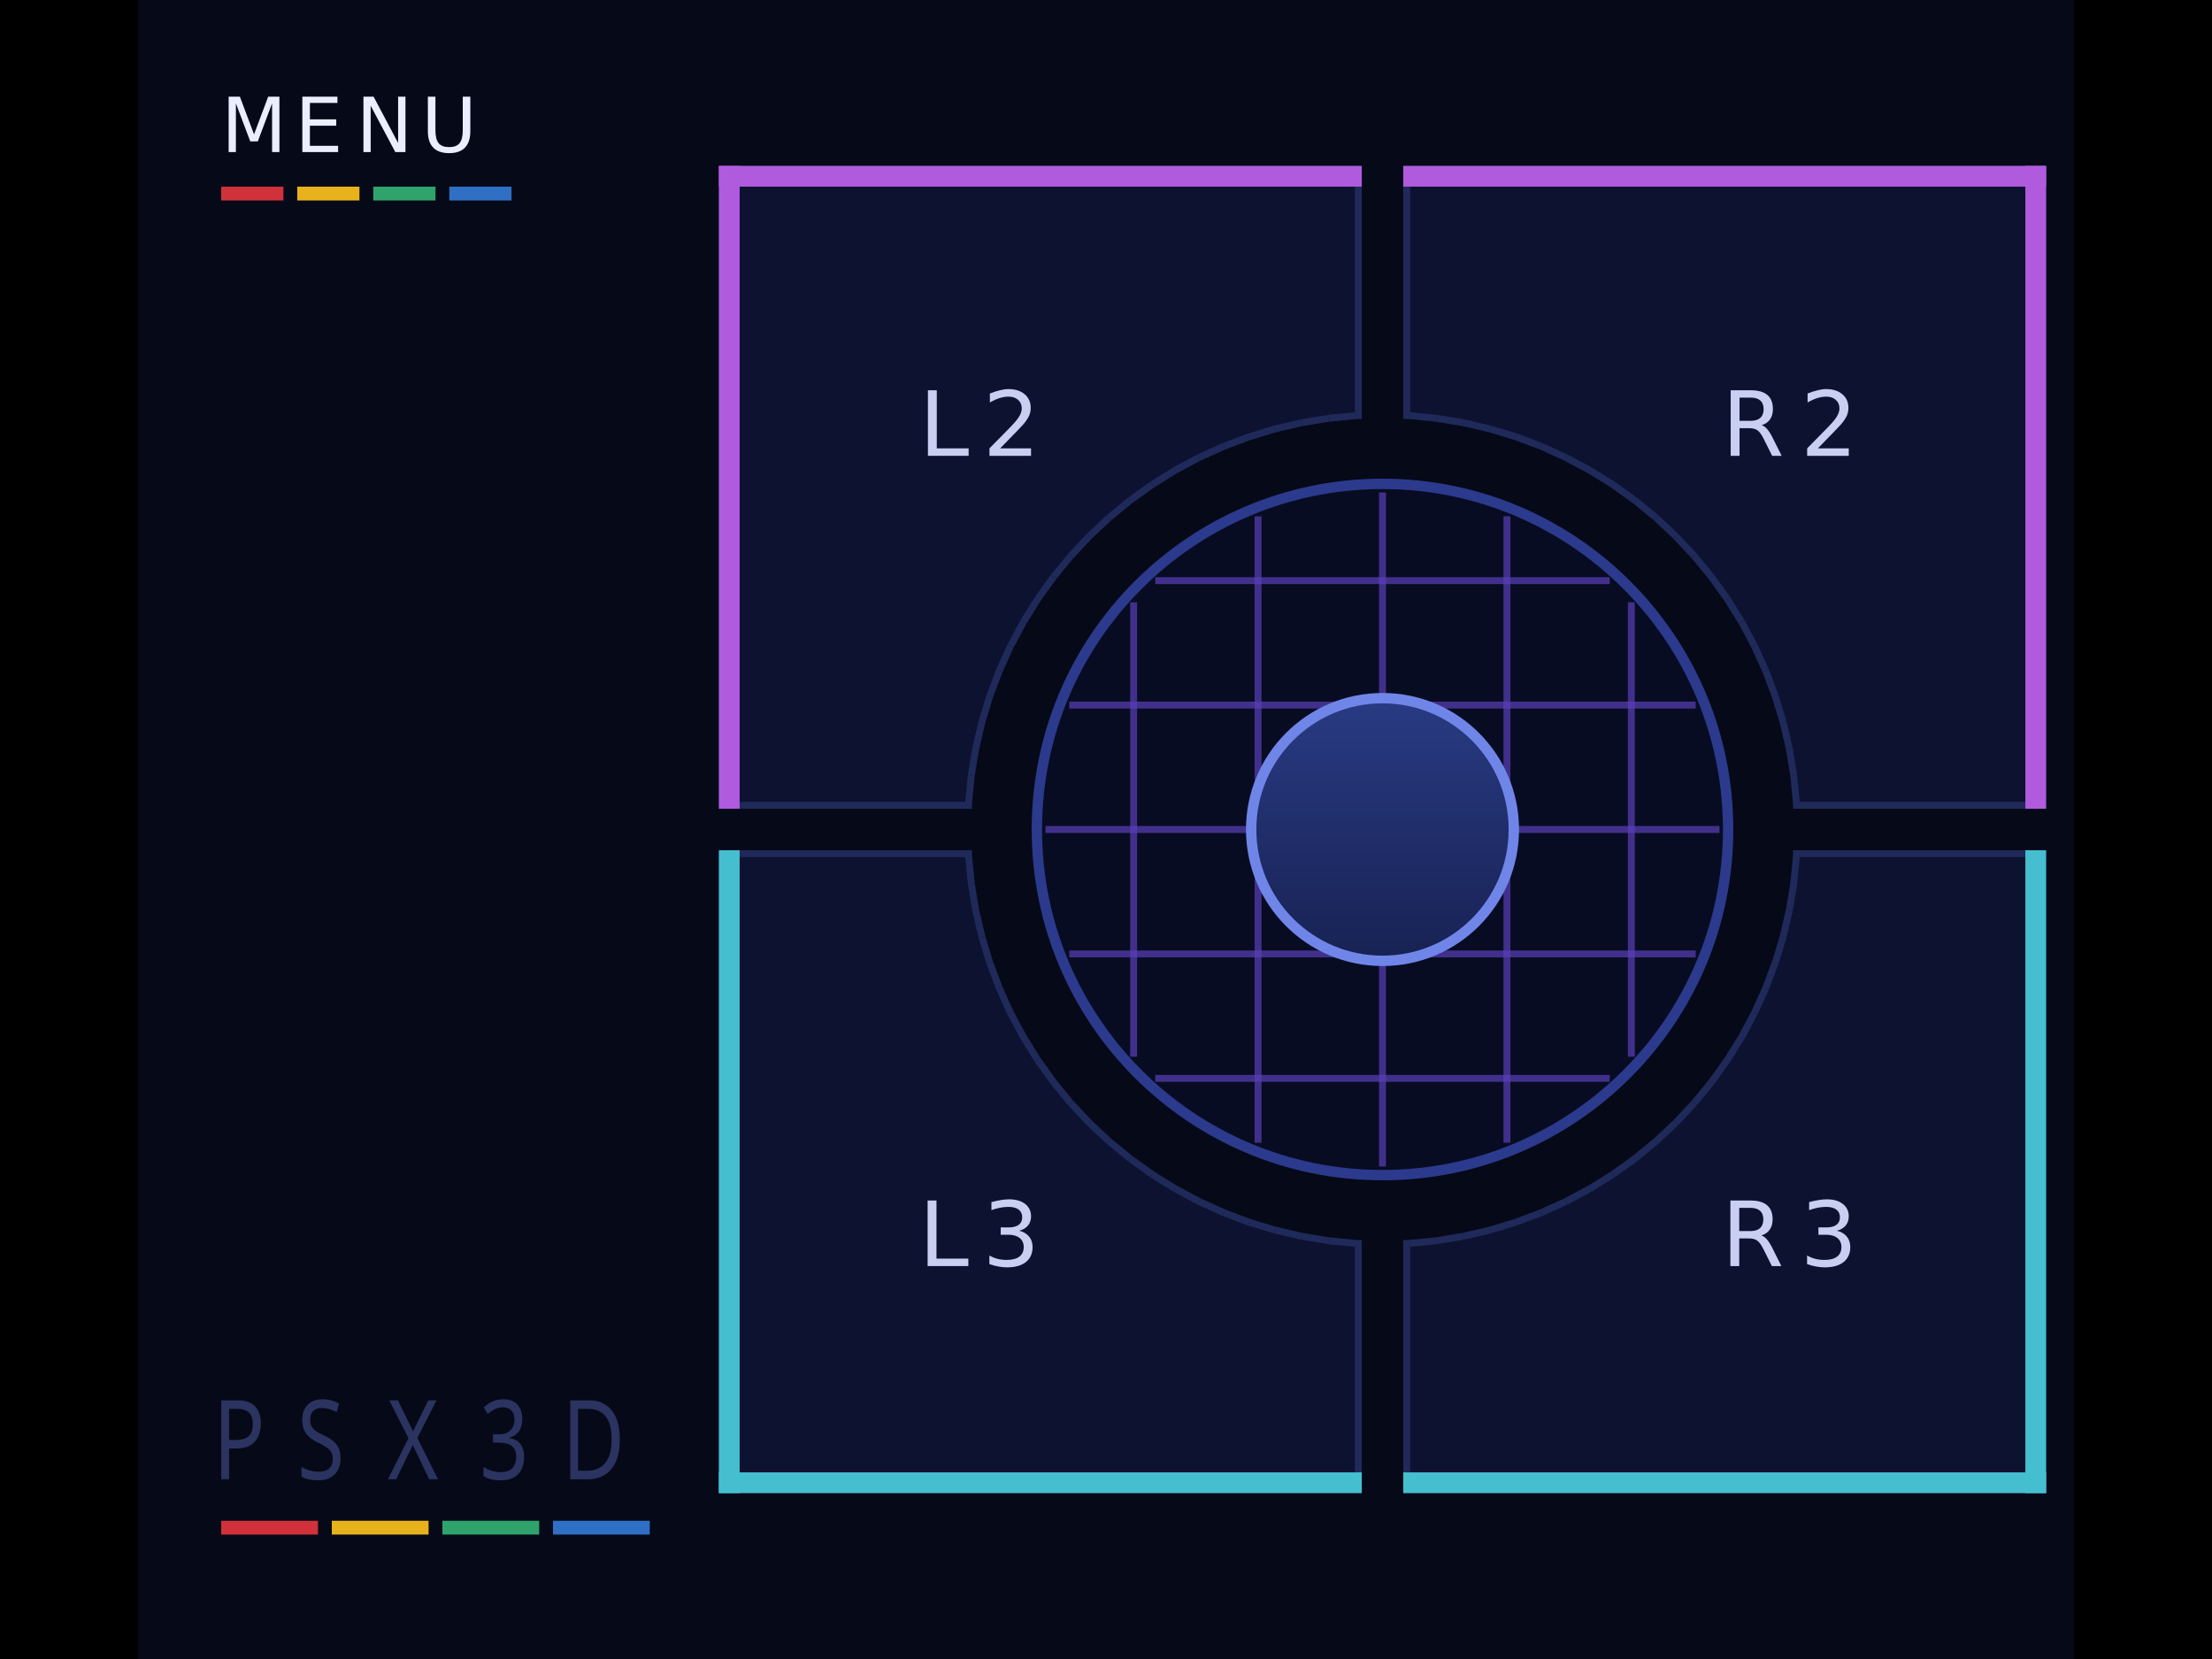
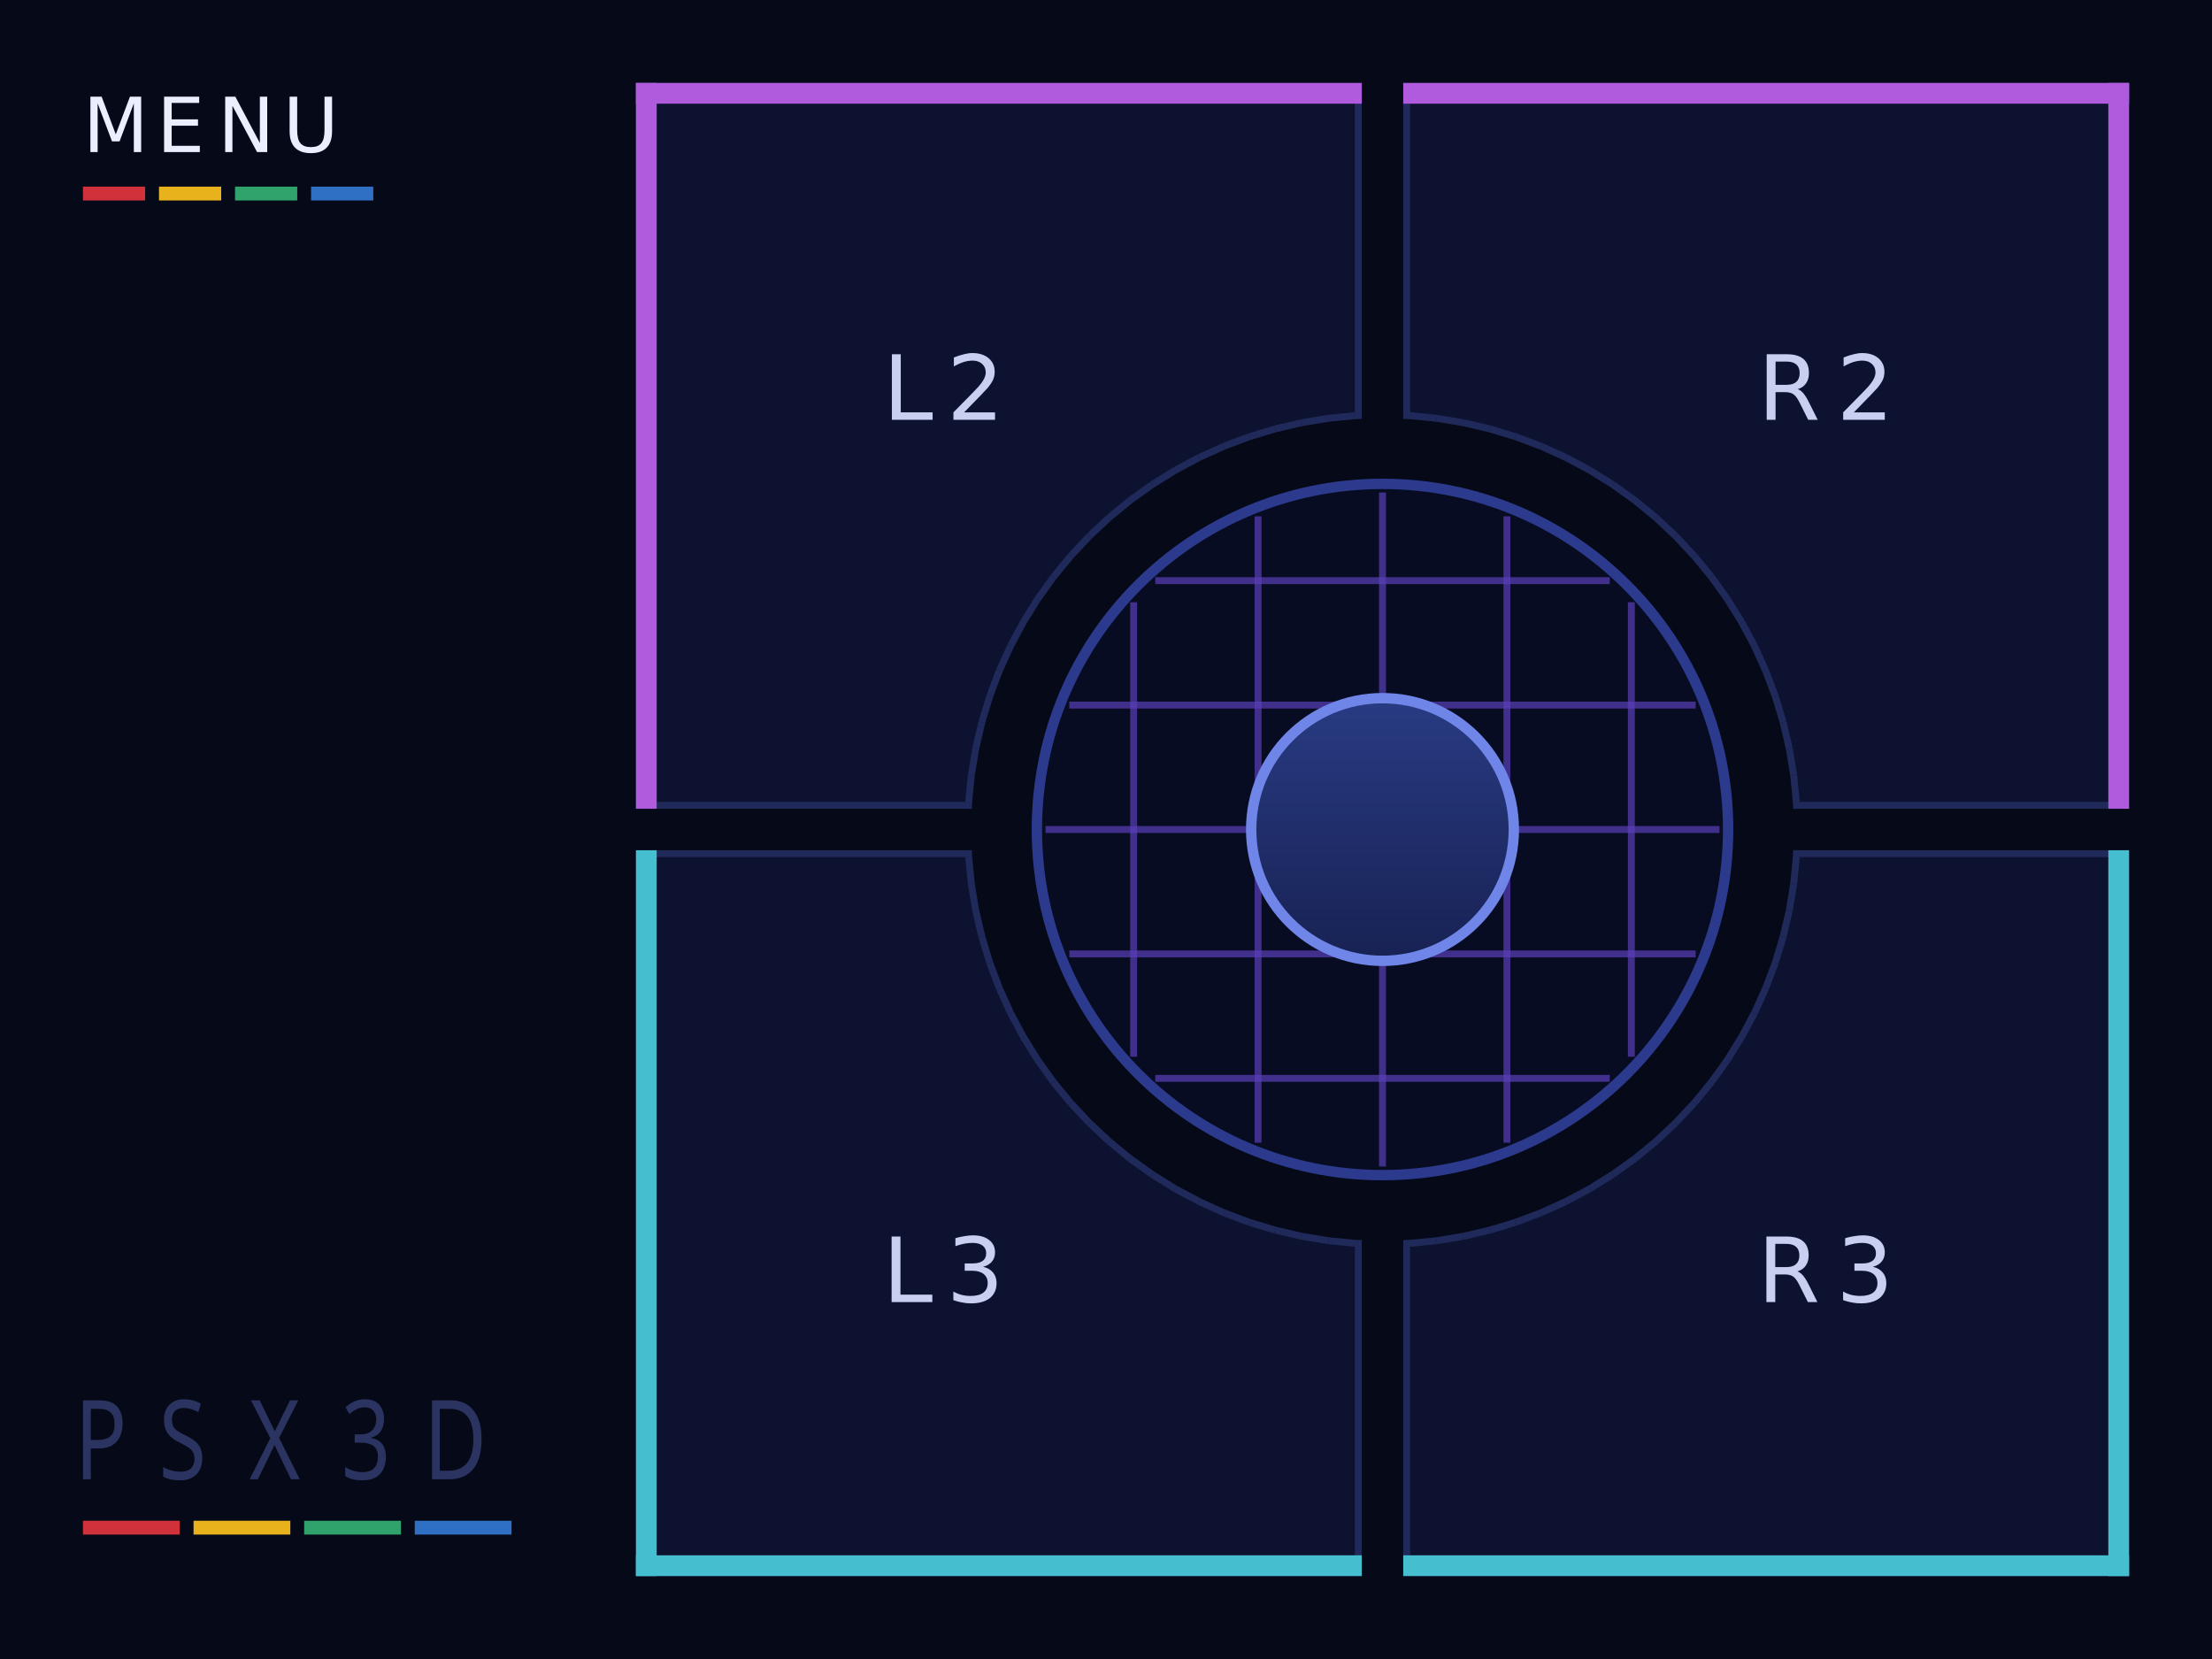
<svg xmlns="http://www.w3.org/2000/svg" width="640" height="480" viewBox="0 0 320 240">
  <rect width="320" height="240" fill="black" />
-   <rect x="20" y="0" width="280" height="240" fill="#060918" />
-   <text x="32" y="22" font-family="DejaVu Sans" font-size="11" transform="translate(32 0) scale(1 1) translate(-32 0)" fill="#ebeeff" text-anchor="start">M</text>
-   <text x="42.661" y="22" font-family="DejaVu Sans" font-size="11" transform="translate(42.6609 0) scale(1 1) translate(-42.6609 0)" fill="#ebeeff" text-anchor="start">E</text>
-   <text x="51.5" y="22" font-family="DejaVu Sans" font-size="11" transform="translate(51.5 0) scale(1 1) translate(-51.5 0)" fill="#ebeeff" text-anchor="start">N</text>
-   <text x="60.946" y="22" font-family="DejaVu Sans" font-size="11" transform="translate(60.9464 0) scale(1 1) translate(-60.9464 0)" fill="#ebeeff" text-anchor="start">U</text>
-   <rect x="32" y="27" width="9" height="2" fill="#d0313b" />
-   <rect x="32" y="220" width="14" height="2" fill="#d0313b" />
-   <rect x="43" y="27" width="9" height="2" fill="#e8b21c" />
-   <rect x="48" y="220" width="14" height="2" fill="#e8b21c" />
-   <rect x="54" y="27" width="9" height="2" fill="#2fa36b" />
-   <rect x="64" y="220" width="14" height="2" fill="#2fa36b" />
-   <rect x="65" y="27" width="9" height="2" fill="#2f6fc4" />
-   <rect x="80" y="220" width="14" height="2" fill="#2f6fc4" />
-   <text x="30.8" y="214" font-family="Michroma" font-size="16" transform="translate(30.7999 0) scale(0.782664 1) translate(-30.7999 0)" fill="#2b3360" text-anchor="start">P</text>
-   <text x="42.977" y="214" font-family="Michroma" font-size="16" transform="translate(42.9769 0) scale(0.782664 1) translate(-42.9769 0)" fill="#2b3360" text-anchor="start">S</text>
-   <text x="56.073" y="214" font-family="Michroma" font-size="16" transform="translate(56.0734 0) scale(0.782664 1) translate(-56.0734 0)" fill="#2b3360" text-anchor="start">X</text>
-   <text x="69.379" y="214" font-family="Michroma" font-size="16" transform="translate(69.3787 0) scale(0.782664 1) translate(-69.3787 0)" fill="#2b3360" text-anchor="start">3</text>
-   <text x="81.288" y="214" font-family="Michroma" font-size="16" transform="translate(81.2882 0) scale(0.782664 1) translate(-81.2882 0)" fill="#2b3360" text-anchor="start">D</text>
-   <rect x="104" y="24" width="93" height="93" fill="#1f2a5a" />
-   <rect x="105" y="25" width="91" height="91" fill="#0c1230" />
-   <rect x="104" y="24" width="93" height="3" fill="#b05ade" />
-   <rect x="104" y="24" width="3" height="93" fill="#b05ade" />
-   <text x="132.956" y="65.943" font-family="DejaVu Sans" font-size="13" transform="translate(132.956 0) scale(1 1) translate(-132.956 0)" fill="#c8cff0" text-anchor="start">L</text>
-   <text x="142.187" y="65.943" font-family="DejaVu Sans" font-size="13" transform="translate(142.187 0) scale(1 1) translate(-142.187 0)" fill="#c8cff0" text-anchor="start">2</text>
-   <rect x="203" y="24" width="93" height="93" fill="#1f2a5a" />
-   <rect x="204" y="25" width="91" height="91" fill="#0c1230" />
-   <rect x="203" y="24" width="93" height="3" fill="#b05ade" />
-   <rect x="293" y="24" width="3" height="93" fill="#b05ade" />
-   <text x="249.089" y="65.943" font-family="DejaVu Sans" font-size="13" transform="translate(249.089 0) scale(1 1) translate(-249.089 0)" fill="#c8cff0" text-anchor="start">R</text>
-   <text x="260.48" y="65.943" font-family="DejaVu Sans" font-size="13" transform="translate(260.48 0) scale(1 1) translate(-260.48 0)" fill="#c8cff0" text-anchor="start">2</text>
-   <rect x="104" y="123" width="93" height="93" fill="#1f2a5a" />
-   <rect x="105" y="124" width="91" height="91" fill="#0c1230" />
-   <rect x="104" y="213" width="93" height="3" fill="#45bfd0" />
-   <rect x="104" y="123" width="3" height="93" fill="#45bfd0" />
-   <text x="132.915" y="183.157" font-family="DejaVu Sans" font-size="13" transform="translate(132.915 0) scale(1 1) translate(-132.915 0)" fill="#c8cff0" text-anchor="start">L</text>
-   <text x="142.146" y="183.157" font-family="DejaVu Sans" font-size="13" transform="translate(142.146 0) scale(1 1) translate(-142.146 0)" fill="#c8cff0" text-anchor="start">3</text>
-   <rect x="203" y="123" width="93" height="93" fill="#1f2a5a" />
-   <rect x="204" y="124" width="91" height="91" fill="#0c1230" />
-   <rect x="203" y="213" width="93" height="3" fill="#45bfd0" />
-   <rect x="293" y="123" width="3" height="93" fill="#45bfd0" />
-   <text x="249.048" y="183.157" font-family="DejaVu Sans" font-size="13" transform="translate(249.048 0) scale(1 1) translate(-249.048 0)" fill="#c8cff0" text-anchor="start">R</text>
-   <text x="260.439" y="183.157" font-family="DejaVu Sans" font-size="13" transform="translate(260.439 0) scale(1 1) translate(-260.439 0)" fill="#c8cff0" text-anchor="start">3</text>
+   <rect x="0" y="0" width="320" height="240" fill="#060918" />
+   <text x="12" y="22" font-family="DejaVu Sans" font-size="11" transform="translate(12 0) scale(1 1) translate(-12 0)" fill="#ebeeff" text-anchor="start">M</text>
+   <text x="22.661" y="22" font-family="DejaVu Sans" font-size="11" transform="translate(22.6609 0) scale(1 1) translate(-22.6609 0)" fill="#ebeeff" text-anchor="start">E</text>
+   <text x="31.5" y="22" font-family="DejaVu Sans" font-size="11" transform="translate(31.5 0) scale(1 1) translate(-31.5 0)" fill="#ebeeff" text-anchor="start">N</text>
+   <text x="40.946" y="22" font-family="DejaVu Sans" font-size="11" transform="translate(40.9464 0) scale(1 1) translate(-40.9464 0)" fill="#ebeeff" text-anchor="start">U</text>
+   <rect x="12" y="27" width="9" height="2" fill="#d0313b" />
+   <rect x="12" y="220" width="14" height="2" fill="#d0313b" />
+   <rect x="23" y="27" width="9" height="2" fill="#e8b21c" />
+   <rect x="28" y="220" width="14" height="2" fill="#e8b21c" />
+   <rect x="34" y="27" width="9" height="2" fill="#2fa36b" />
+   <rect x="44" y="220" width="14" height="2" fill="#2fa36b" />
+   <rect x="45" y="27" width="9" height="2" fill="#2f6fc4" />
+   <rect x="60" y="220" width="14" height="2" fill="#2f6fc4" />
+   <text x="10.8" y="214" font-family="Michroma" font-size="16" transform="translate(10.7999 0) scale(0.782664 1) translate(-10.7999 0)" fill="#2b3360" text-anchor="start">P</text>
+   <text x="22.977" y="214" font-family="Michroma" font-size="16" transform="translate(22.9769 0) scale(0.782664 1) translate(-22.9769 0)" fill="#2b3360" text-anchor="start">S</text>
+   <text x="36.073" y="214" font-family="Michroma" font-size="16" transform="translate(36.0734 0) scale(0.782664 1) translate(-36.0734 0)" fill="#2b3360" text-anchor="start">X</text>
+   <text x="49.379" y="214" font-family="Michroma" font-size="16" transform="translate(49.3787 0) scale(0.782664 1) translate(-49.3787 0)" fill="#2b3360" text-anchor="start">3</text>
+   <text x="61.288" y="214" font-family="Michroma" font-size="16" transform="translate(61.2882 0) scale(0.782664 1) translate(-61.2882 0)" fill="#2b3360" text-anchor="start">D</text>
+   <rect x="92" y="12" width="105" height="105" fill="#1f2a5a" />
+   <rect x="93" y="13" width="103" height="103" fill="#0c1230" />
+   <rect x="92" y="12" width="105" height="3" fill="#b05ade" />
+   <rect x="92" y="12" width="3" height="105" fill="#b05ade" />
+   <text x="127.745" y="60.732" font-family="DejaVu Sans" font-size="13" transform="translate(127.745 0) scale(1 1) translate(-127.745 0)" fill="#c8cff0" text-anchor="start">L</text>
+   <text x="136.976" y="60.732" font-family="DejaVu Sans" font-size="13" transform="translate(136.976 0) scale(1 1) translate(-136.976 0)" fill="#c8cff0" text-anchor="start">2</text>
+   <rect x="203" y="12" width="105" height="105" fill="#1f2a5a" />
+   <rect x="204" y="13" width="103" height="103" fill="#0c1230" />
+   <rect x="203" y="12" width="105" height="3" fill="#b05ade" />
+   <rect x="305" y="12" width="3" height="105" fill="#b05ade" />
+   <text x="254.3" y="60.732" font-family="DejaVu Sans" font-size="13" transform="translate(254.3 0) scale(1 1) translate(-254.3 0)" fill="#c8cff0" text-anchor="start">R</text>
+   <text x="265.691" y="60.732" font-family="DejaVu Sans" font-size="13" transform="translate(265.691 0) scale(1 1) translate(-265.691 0)" fill="#c8cff0" text-anchor="start">2</text>
+   <rect x="92" y="123" width="105" height="105" fill="#1f2a5a" />
+   <rect x="93" y="124" width="103" height="103" fill="#0c1230" />
+   <rect x="92" y="225" width="105" height="3" fill="#45bfd0" />
+   <rect x="92" y="123" width="3" height="105" fill="#45bfd0" />
+   <text x="127.704" y="188.368" font-family="DejaVu Sans" font-size="13" transform="translate(127.704 0) scale(1 1) translate(-127.704 0)" fill="#c8cff0" text-anchor="start">L</text>
+   <text x="136.935" y="188.368" font-family="DejaVu Sans" font-size="13" transform="translate(136.935 0) scale(1 1) translate(-136.935 0)" fill="#c8cff0" text-anchor="start">3</text>
+   <rect x="203" y="123" width="105" height="105" fill="#1f2a5a" />
+   <rect x="204" y="124" width="103" height="103" fill="#0c1230" />
+   <rect x="203" y="225" width="105" height="3" fill="#45bfd0" />
+   <rect x="305" y="123" width="3" height="105" fill="#45bfd0" />
+   <text x="254.259" y="188.368" font-family="DejaVu Sans" font-size="13" transform="translate(254.259 0) scale(1 1) translate(-254.259 0)" fill="#c8cff0" text-anchor="start">R</text>
+   <text x="265.65" y="188.368" font-family="DejaVu Sans" font-size="13" transform="translate(265.65 0) scale(1 1) translate(-265.65 0)" fill="#c8cff0" text-anchor="start">3</text>
  <circle cx="200" cy="120" r="60" fill="#060918" />
  <path opacity="1" d="M 140.098 117 L 140.128 116.076" stroke="#1f2a5a" stroke-width="1" />
  <path opacity="1" d="M 140.128 116.076 L 140.513 112.168" stroke="#1f2a5a" stroke-width="1" />
  <path opacity="1" d="M 140.513 112.168 L 141.153 108.295" stroke="#1f2a5a" stroke-width="1" />
  <path opacity="1" d="M 141.153 108.295 L 142.044 104.471" stroke="#1f2a5a" stroke-width="1" />
  <path opacity="1" d="M 142.044 104.471 L 143.184 100.714" stroke="#1f2a5a" stroke-width="1" />
  <path opacity="1" d="M 143.184 100.714 L 144.567 97.039" stroke="#1f2a5a" stroke-width="1" />
  <path opacity="1" d="M 144.567 97.039 L 146.188 93.463" stroke="#1f2a5a" stroke-width="1" />
  <path opacity="1" d="M 146.188 93.463 L 148.038 90" stroke="#1f2a5a" stroke-width="1" />
  <path opacity="1" d="M 148.038 90 L 150.112 86.666" stroke="#1f2a5a" stroke-width="1" />
  <path opacity="1" d="M 150.112 86.666 L 152.399 83.474" stroke="#1f2a5a" stroke-width="1" />
  <path opacity="1" d="M 152.399 83.474 L 154.89 80.439" stroke="#1f2a5a" stroke-width="1" />
  <path opacity="1" d="M 154.89 80.439 L 157.574 77.574" stroke="#1f2a5a" stroke-width="1" />
  <path opacity="1" d="M 157.574 77.574 L 160.439 74.89" stroke="#1f2a5a" stroke-width="1" />
  <path opacity="1" d="M 160.439 74.89 L 163.474 72.399" stroke="#1f2a5a" stroke-width="1" />
  <path opacity="1" d="M 163.474 72.399 L 166.666 70.112" stroke="#1f2a5a" stroke-width="1" />
  <path opacity="1" d="M 166.666 70.112 L 170 68.038" stroke="#1f2a5a" stroke-width="1" />
  <path opacity="1" d="M 170 68.038 L 173.463 66.188" stroke="#1f2a5a" stroke-width="1" />
  <path opacity="1" d="M 173.463 66.188 L 177.039 64.567" stroke="#1f2a5a" stroke-width="1" />
  <path opacity="1" d="M 177.039 64.567 L 180.714 63.184" stroke="#1f2a5a" stroke-width="1" />
  <path opacity="1" d="M 180.714 63.184 L 184.471 62.044" stroke="#1f2a5a" stroke-width="1" />
  <path opacity="1" d="M 184.471 62.044 L 188.295 61.153" stroke="#1f2a5a" stroke-width="1" />
  <path opacity="1" d="M 188.295 61.153 L 192.168 60.513" stroke="#1f2a5a" stroke-width="1" />
  <path opacity="1" d="M 192.168 60.513 L 196.076 60.129" stroke="#1f2a5a" stroke-width="1" />
  <path opacity="1" d="M 196.076 60.129 L 197 60.098" stroke="#1f2a5a" stroke-width="1" />
  <path opacity="1" d="M 203 60.098 L 203.924 60.129" stroke="#1f2a5a" stroke-width="1" />
  <path opacity="1" d="M 203.924 60.129 L 207.832 60.513" stroke="#1f2a5a" stroke-width="1" />
  <path opacity="1" d="M 207.832 60.513 L 211.705 61.153" stroke="#1f2a5a" stroke-width="1" />
  <path opacity="1" d="M 211.705 61.153 L 215.529 62.044" stroke="#1f2a5a" stroke-width="1" />
  <path opacity="1" d="M 215.529 62.044 L 219.286 63.184" stroke="#1f2a5a" stroke-width="1" />
  <path opacity="1" d="M 219.286 63.184 L 222.961 64.567" stroke="#1f2a5a" stroke-width="1" />
  <path opacity="1" d="M 222.961 64.567 L 226.537 66.188" stroke="#1f2a5a" stroke-width="1" />
  <path opacity="1" d="M 226.537 66.188 L 230 68.038" stroke="#1f2a5a" stroke-width="1" />
  <path opacity="1" d="M 230 68.038 L 233.334 70.112" stroke="#1f2a5a" stroke-width="1" />
  <path opacity="1" d="M 233.334 70.112 L 236.526 72.399" stroke="#1f2a5a" stroke-width="1" />
  <path opacity="1" d="M 236.526 72.399 L 239.561 74.89" stroke="#1f2a5a" stroke-width="1" />
  <path opacity="1" d="M 239.561 74.89 L 242.426 77.574" stroke="#1f2a5a" stroke-width="1" />
  <path opacity="1" d="M 242.426 77.574 L 245.11 80.439" stroke="#1f2a5a" stroke-width="1" />
  <path opacity="1" d="M 245.11 80.439 L 247.601 83.474" stroke="#1f2a5a" stroke-width="1" />
  <path opacity="1" d="M 247.601 83.474 L 249.888 86.666" stroke="#1f2a5a" stroke-width="1" />
  <path opacity="1" d="M 249.888 86.666 L 251.962 90" stroke="#1f2a5a" stroke-width="1" />
  <path opacity="1" d="M 251.962 90 L 253.812 93.463" stroke="#1f2a5a" stroke-width="1" />
  <path opacity="1" d="M 253.812 93.463 L 255.433 97.039" stroke="#1f2a5a" stroke-width="1" />
  <path opacity="1" d="M 255.433 97.039 L 256.816 100.714" stroke="#1f2a5a" stroke-width="1" />
  <path opacity="1" d="M 256.816 100.714 L 257.956 104.471" stroke="#1f2a5a" stroke-width="1" />
  <path opacity="1" d="M 257.956 104.471 L 258.847 108.295" stroke="#1f2a5a" stroke-width="1" />
  <path opacity="1" d="M 258.847 108.295 L 259.487 112.168" stroke="#1f2a5a" stroke-width="1" />
  <path opacity="1" d="M 259.487 112.168 L 259.872 116.076" stroke="#1f2a5a" stroke-width="1" />
  <path opacity="1" d="M 259.872 116.076 L 259.902 117" stroke="#1f2a5a" stroke-width="1" />
  <path opacity="1" d="M 197 179.902 L 196.076 179.872" stroke="#1f2a5a" stroke-width="1" />
  <path opacity="1" d="M 196.076 179.872 L 192.168 179.487" stroke="#1f2a5a" stroke-width="1" />
  <path opacity="1" d="M 192.168 179.487 L 188.295 178.847" stroke="#1f2a5a" stroke-width="1" />
  <path opacity="1" d="M 188.295 178.847 L 184.471 177.956" stroke="#1f2a5a" stroke-width="1" />
  <path opacity="1" d="M 184.471 177.956 L 180.714 176.816" stroke="#1f2a5a" stroke-width="1" />
  <path opacity="1" d="M 180.714 176.816 L 177.039 175.433" stroke="#1f2a5a" stroke-width="1" />
  <path opacity="1" d="M 177.039 175.433 L 173.463 173.812" stroke="#1f2a5a" stroke-width="1" />
  <path opacity="1" d="M 173.463 173.812 L 170 171.962" stroke="#1f2a5a" stroke-width="1" />
  <path opacity="1" d="M 170 171.962 L 166.666 169.888" stroke="#1f2a5a" stroke-width="1" />
  <path opacity="1" d="M 166.666 169.888 L 163.474 167.601" stroke="#1f2a5a" stroke-width="1" />
  <path opacity="1" d="M 163.474 167.601 L 160.439 165.11" stroke="#1f2a5a" stroke-width="1" />
  <path opacity="1" d="M 160.439 165.11 L 157.574 162.426" stroke="#1f2a5a" stroke-width="1" />
  <path opacity="1" d="M 157.574 162.426 L 154.89 159.561" stroke="#1f2a5a" stroke-width="1" />
  <path opacity="1" d="M 154.89 159.561 L 152.399 156.526" stroke="#1f2a5a" stroke-width="1" />
  <path opacity="1" d="M 152.399 156.526 L 150.112 153.334" stroke="#1f2a5a" stroke-width="1" />
  <path opacity="1" d="M 150.112 153.334 L 148.038 150" stroke="#1f2a5a" stroke-width="1" />
  <path opacity="1" d="M 148.038 150 L 146.188 146.537" stroke="#1f2a5a" stroke-width="1" />
  <path opacity="1" d="M 146.188 146.537 L 144.567 142.961" stroke="#1f2a5a" stroke-width="1" />
  <path opacity="1" d="M 144.567 142.961 L 143.184 139.286" stroke="#1f2a5a" stroke-width="1" />
  <path opacity="1" d="M 143.184 139.286 L 142.044 135.529" stroke="#1f2a5a" stroke-width="1" />
  <path opacity="1" d="M 142.044 135.529 L 141.153 131.705" stroke="#1f2a5a" stroke-width="1" />
  <path opacity="1" d="M 141.153 131.705 L 140.513 127.832" stroke="#1f2a5a" stroke-width="1" />
  <path opacity="1" d="M 140.513 127.832 L 140.128 123.924" stroke="#1f2a5a" stroke-width="1" />
  <path opacity="1" d="M 140.128 123.924 L 140.098 123" stroke="#1f2a5a" stroke-width="1" />
  <path opacity="1" d="M 259.902 123 L 259.872 123.924" stroke="#1f2a5a" stroke-width="1" />
  <path opacity="1" d="M 259.872 123.924 L 259.487 127.832" stroke="#1f2a5a" stroke-width="1" />
  <path opacity="1" d="M 259.487 127.832 L 258.847 131.705" stroke="#1f2a5a" stroke-width="1" />
  <path opacity="1" d="M 258.847 131.705 L 257.956 135.529" stroke="#1f2a5a" stroke-width="1" />
  <path opacity="1" d="M 257.956 135.529 L 256.816 139.286" stroke="#1f2a5a" stroke-width="1" />
  <path opacity="1" d="M 256.816 139.286 L 255.433 142.961" stroke="#1f2a5a" stroke-width="1" />
  <path opacity="1" d="M 255.433 142.961 L 253.812 146.537" stroke="#1f2a5a" stroke-width="1" />
  <path opacity="1" d="M 253.812 146.537 L 251.962 150" stroke="#1f2a5a" stroke-width="1" />
  <path opacity="1" d="M 251.962 150 L 249.888 153.334" stroke="#1f2a5a" stroke-width="1" />
  <path opacity="1" d="M 249.888 153.334 L 247.601 156.526" stroke="#1f2a5a" stroke-width="1" />
  <path opacity="1" d="M 247.601 156.526 L 245.11 159.561" stroke="#1f2a5a" stroke-width="1" />
  <path opacity="1" d="M 245.11 159.561 L 242.426 162.426" stroke="#1f2a5a" stroke-width="1" />
  <path opacity="1" d="M 242.426 162.426 L 239.561 165.11" stroke="#1f2a5a" stroke-width="1" />
  <path opacity="1" d="M 239.561 165.11 L 236.526 167.601" stroke="#1f2a5a" stroke-width="1" />
  <path opacity="1" d="M 236.526 167.601 L 233.334 169.888" stroke="#1f2a5a" stroke-width="1" />
  <path opacity="1" d="M 233.334 169.888 L 230 171.962" stroke="#1f2a5a" stroke-width="1" />
  <path opacity="1" d="M 230 171.962 L 226.537 173.812" stroke="#1f2a5a" stroke-width="1" />
  <path opacity="1" d="M 226.537 173.812 L 222.961 175.433" stroke="#1f2a5a" stroke-width="1" />
  <path opacity="1" d="M 222.961 175.433 L 219.286 176.816" stroke="#1f2a5a" stroke-width="1" />
  <path opacity="1" d="M 219.286 176.816 L 215.529 177.956" stroke="#1f2a5a" stroke-width="1" />
  <path opacity="1" d="M 215.529 177.956 L 211.705 178.847" stroke="#1f2a5a" stroke-width="1" />
  <path opacity="1" d="M 211.705 178.847 L 207.832 179.487" stroke="#1f2a5a" stroke-width="1" />
  <path opacity="1" d="M 207.832 179.487 L 203.924 179.872" stroke="#1f2a5a" stroke-width="1" />
  <path opacity="1" d="M 203.924 179.872 L 203 179.902" stroke="#1f2a5a" stroke-width="1" />
  <circle cx="200" cy="120" r="50.75" fill="#2b3a8c" />
  <circle cx="200" cy="120" r="49.25" fill="#080c22" />
  <path opacity="0.702" d="M 164 87.128 L 164 152.872" stroke="#5a3fb8" stroke-width="1" />
  <path opacity="0.702" d="M 167.128 84 L 232.872 84" stroke="#5a3fb8" stroke-width="1" />
  <path opacity="0.702" d="M 182 74.695 L 182 165.305" stroke="#5a3fb8" stroke-width="1" />
  <path opacity="0.702" d="M 154.695 102 L 245.305 102" stroke="#5a3fb8" stroke-width="1" />
  <path opacity="0.702" d="M 200 71.25 L 200 168.75" stroke="#5a3fb8" stroke-width="1" />
  <path opacity="0.702" d="M 151.25 120 L 248.75 120" stroke="#5a3fb8" stroke-width="1" />
  <path opacity="0.702" d="M 218 74.695 L 218 165.305" stroke="#5a3fb8" stroke-width="1" />
  <path opacity="0.702" d="M 154.695 138 L 245.305 138" stroke="#5a3fb8" stroke-width="1" />
  <path opacity="0.702" d="M 236 87.128 L 236 152.872" stroke="#5a3fb8" stroke-width="1" />
  <path opacity="0.702" d="M 167.128 156 L 232.872 156" stroke="#5a3fb8" stroke-width="1" />
  <circle cx="200" cy="120" r="19.75" fill="#6f86e8" />
  <defs>
    <linearGradient id="g9" gradientUnits="userSpaceOnUse" x1="181.75" y1="101.75" x2="181.75" y2="138.25">
      <stop stop-color="#283a82" />
      <stop offset="1" stop-color="#182254" />
    </linearGradient>
  </defs>
  <ellipse cx="200" cy="120" rx="18.25" ry="18.25" fill="url(#g9)" />
</svg>
